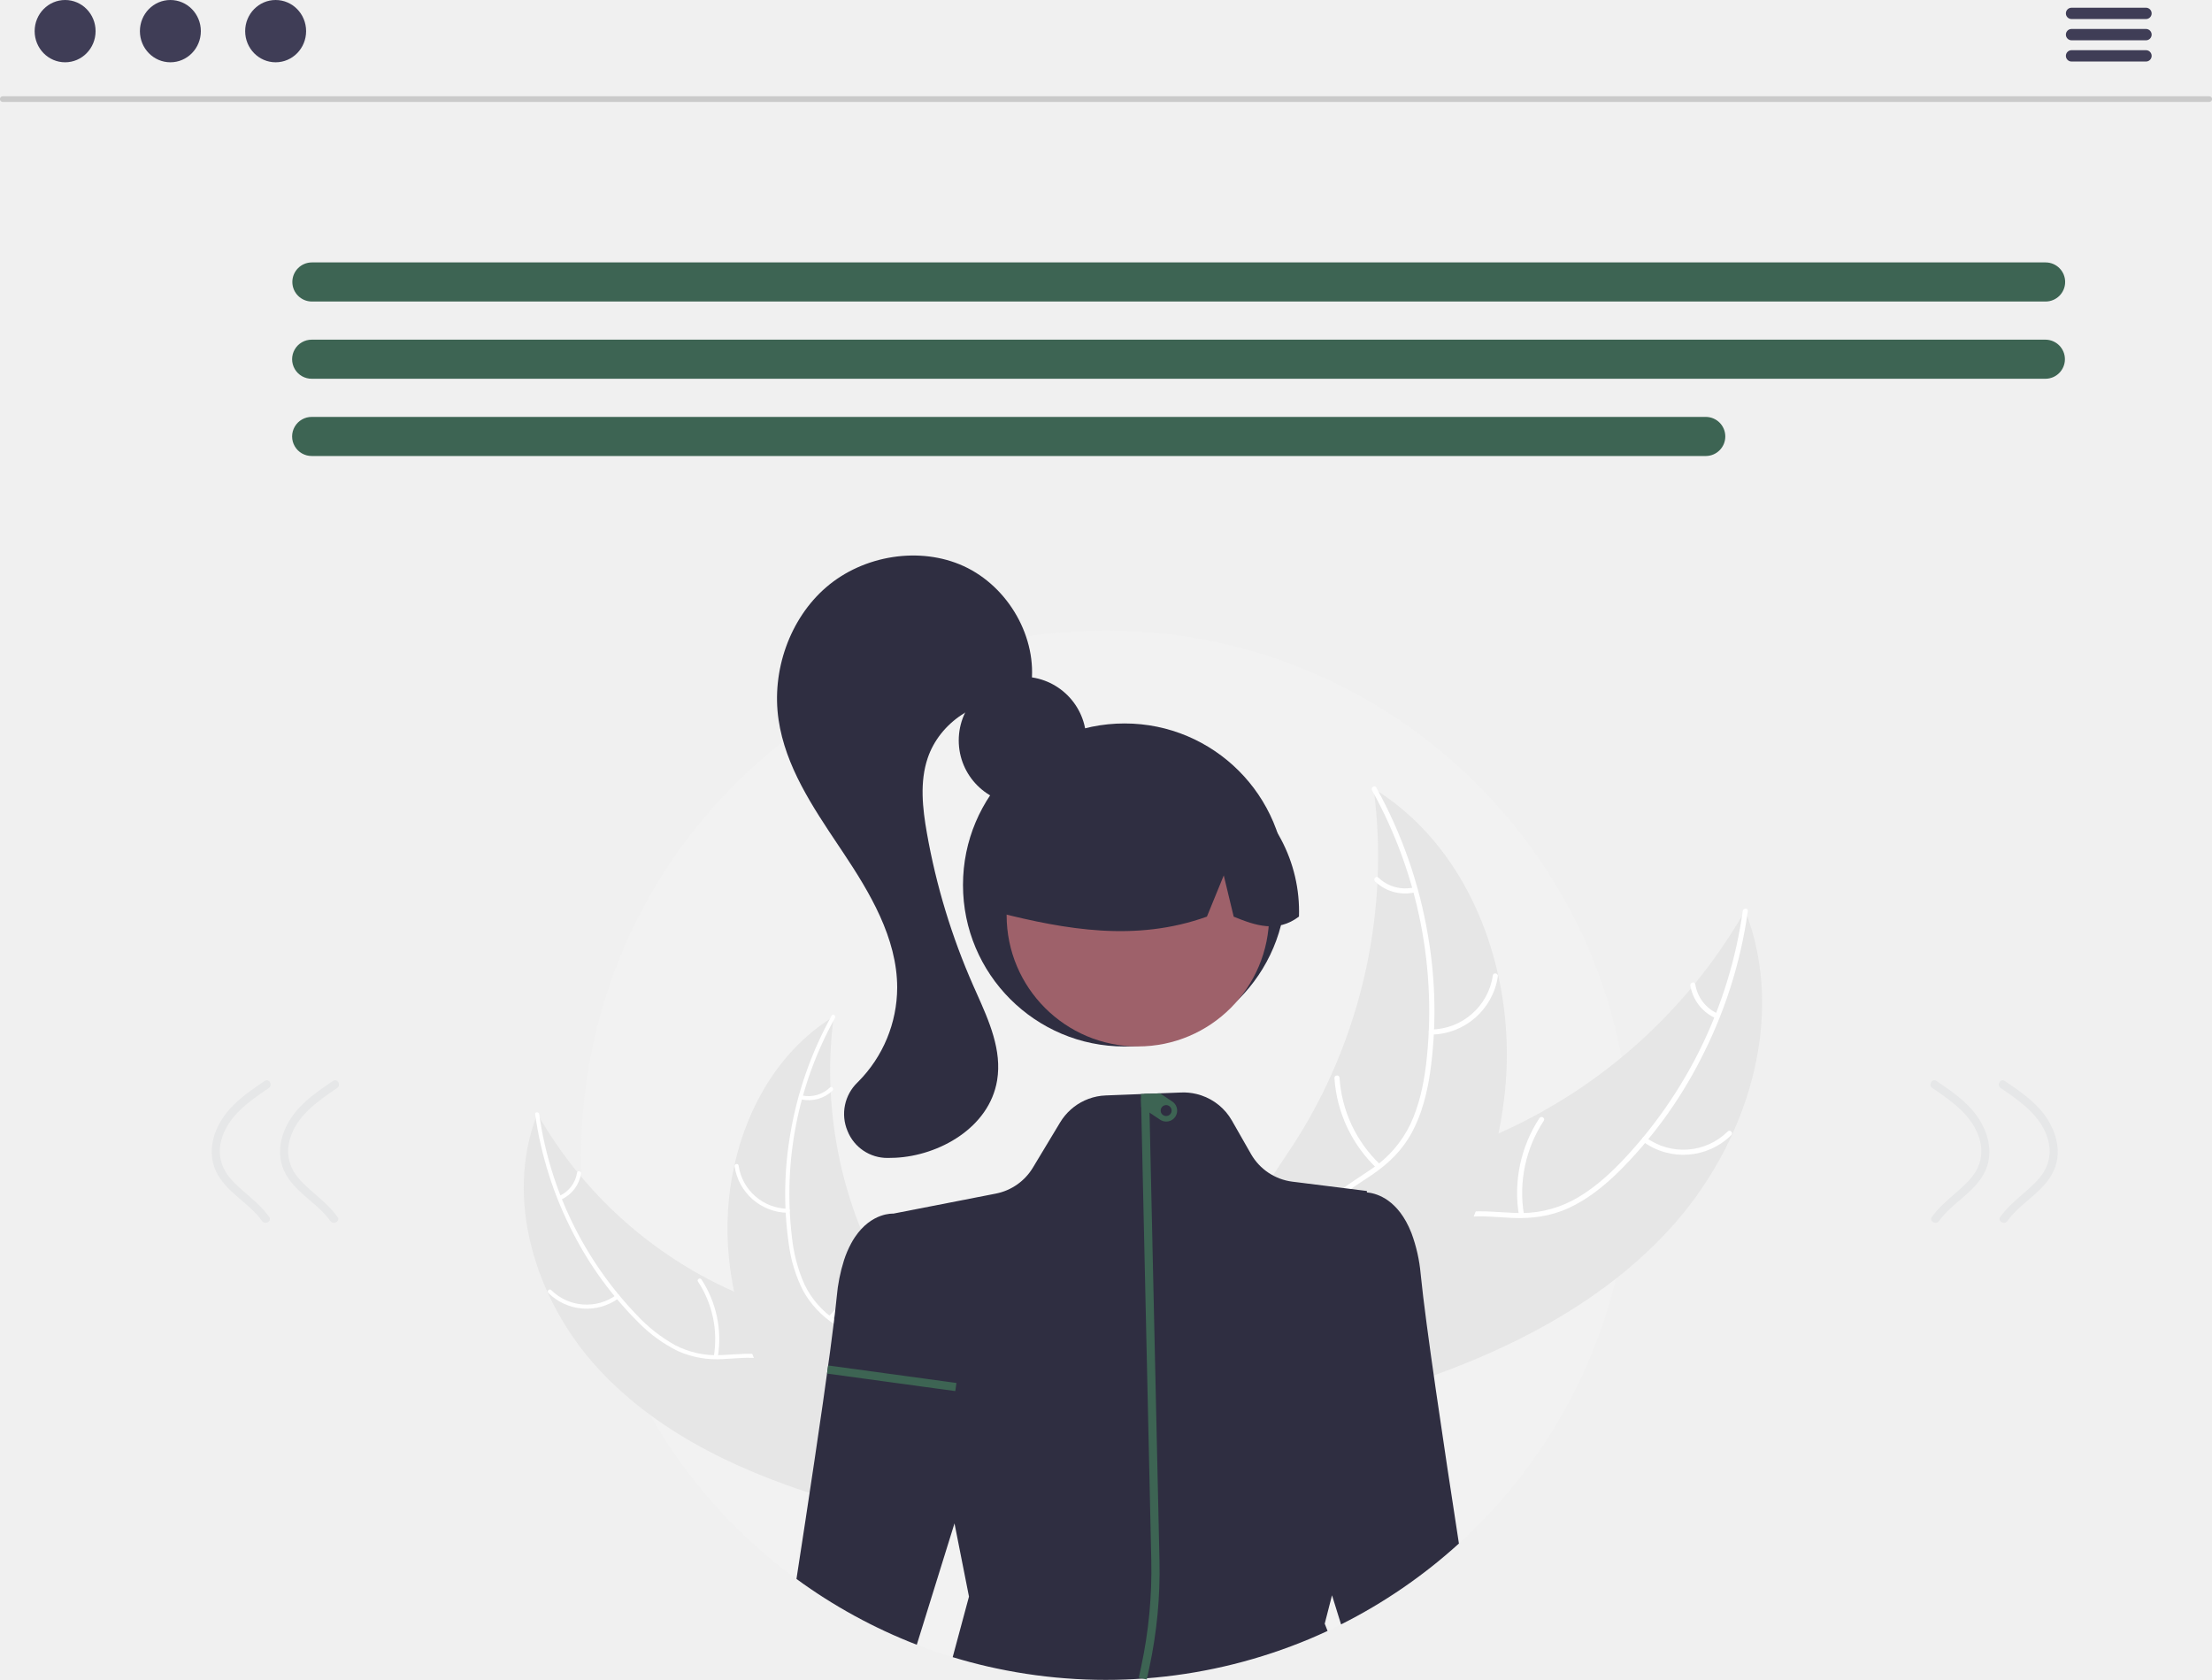
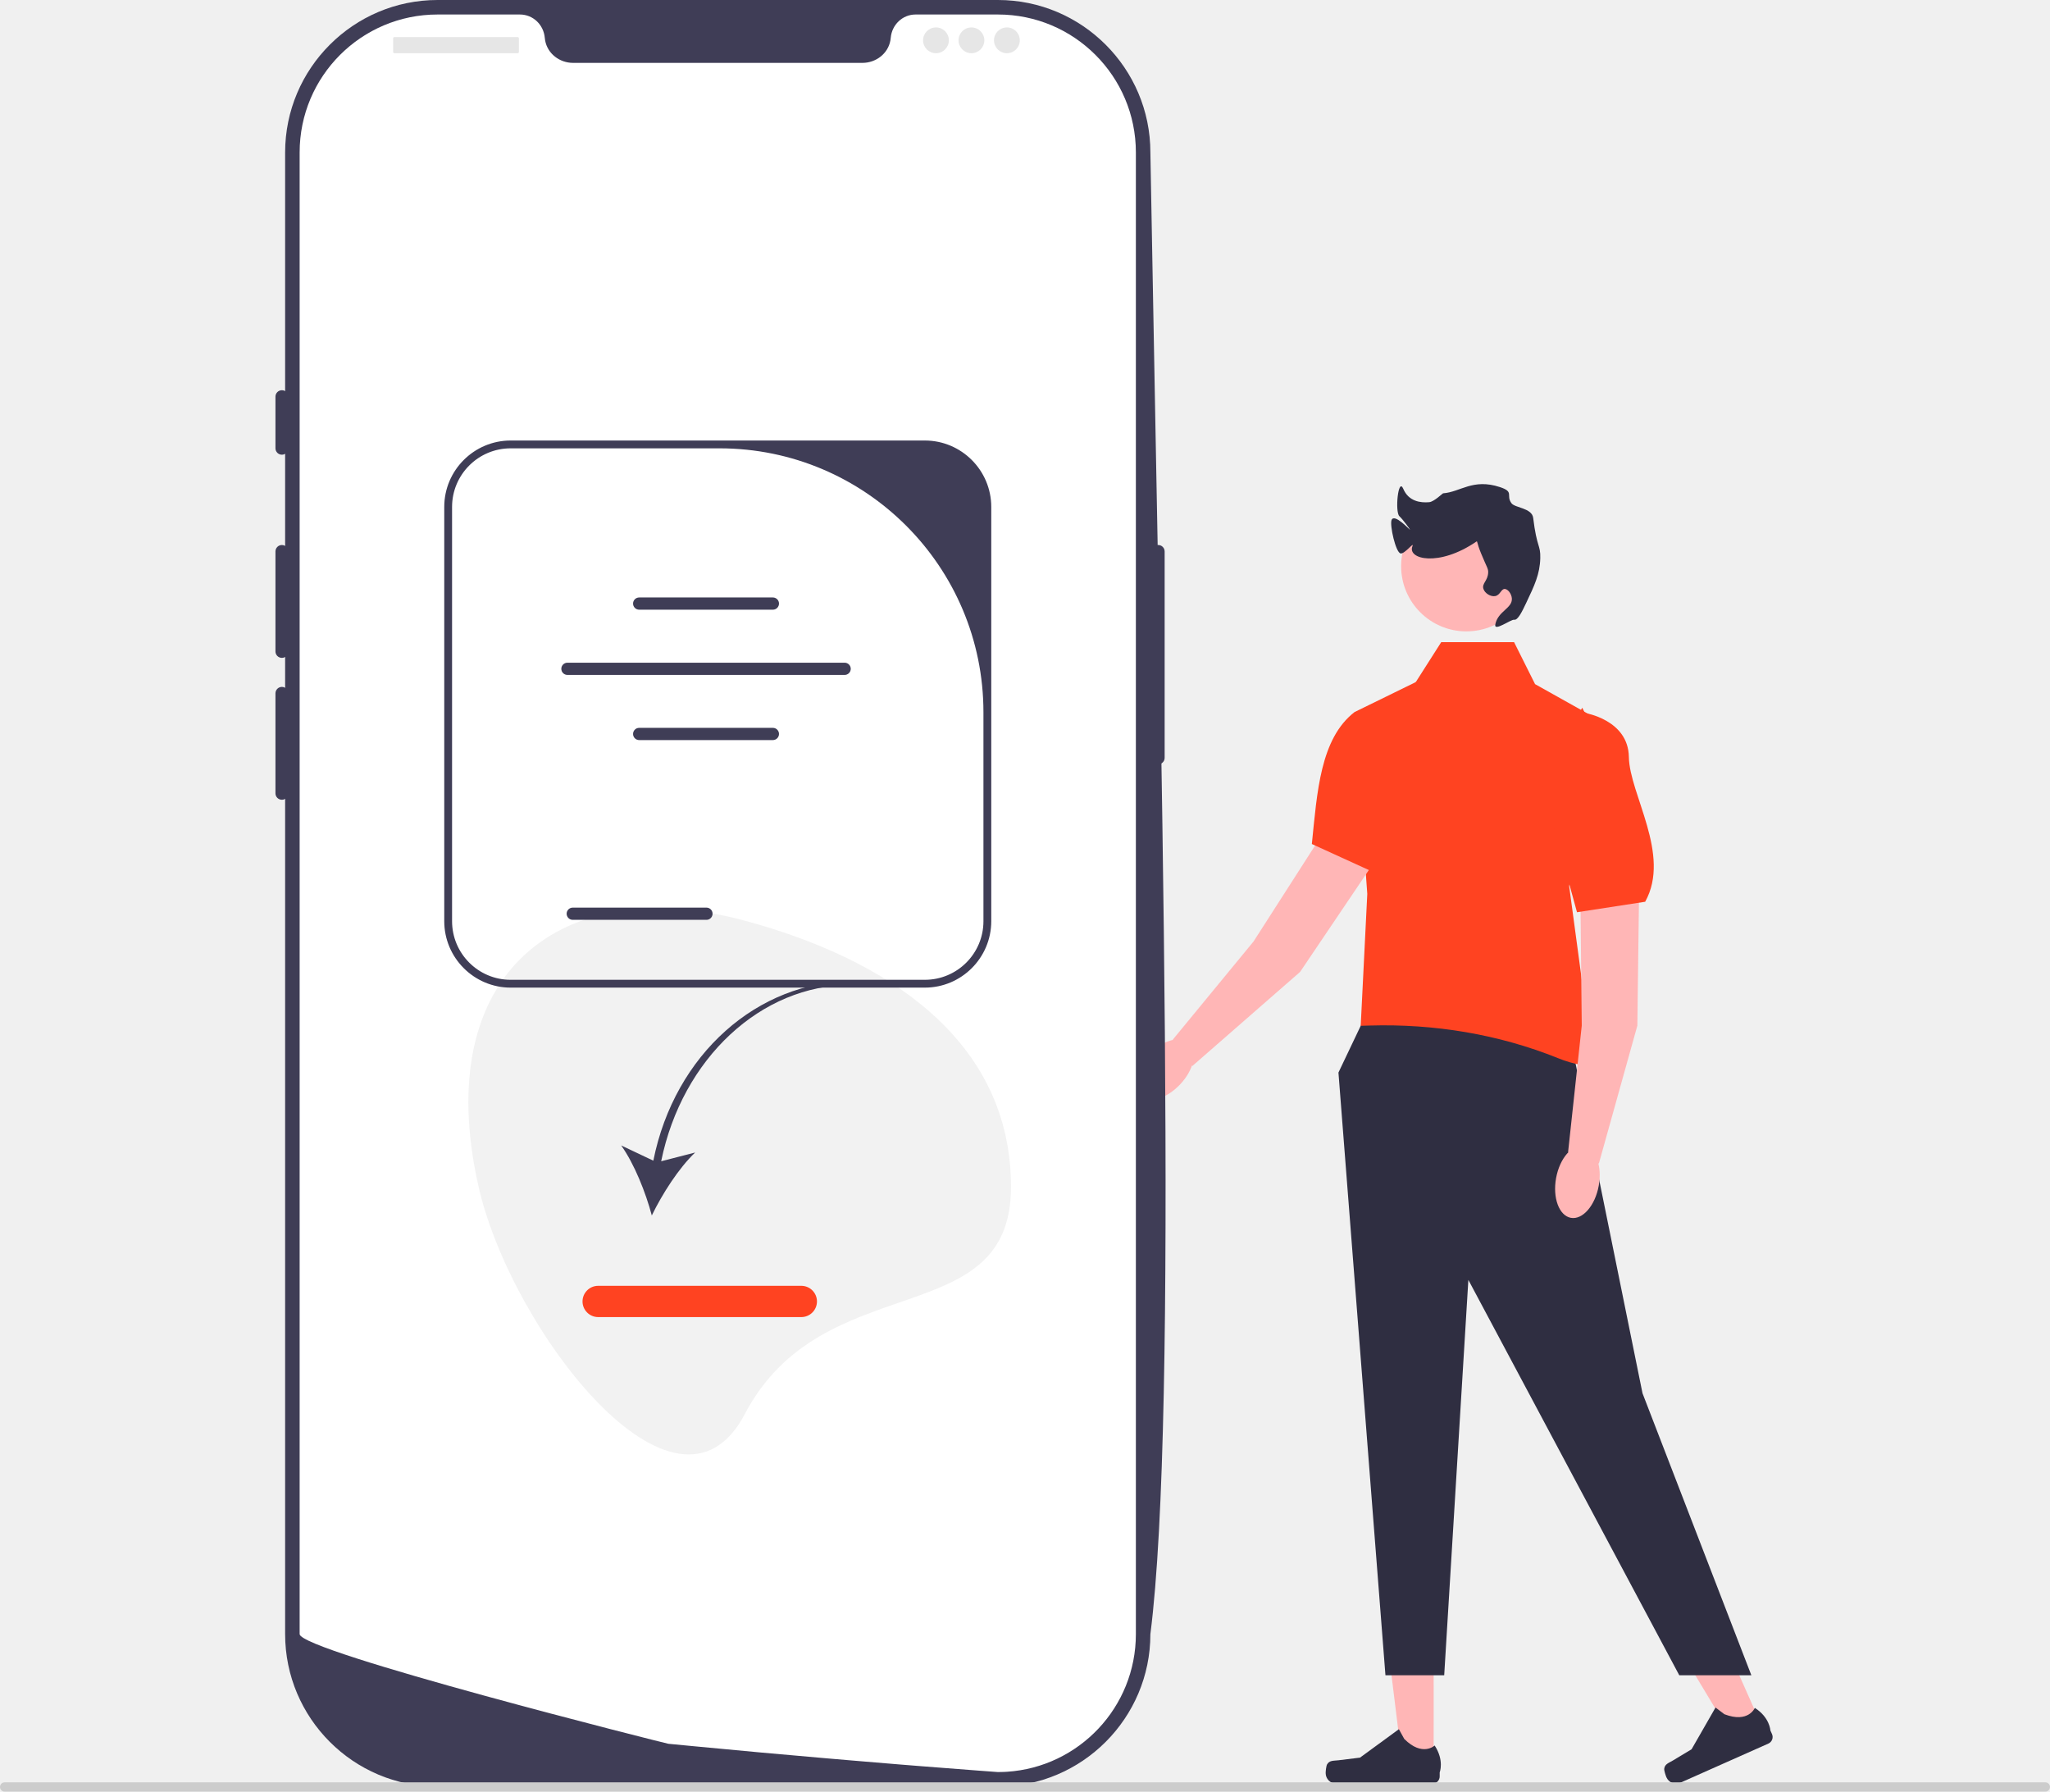
- <svg xmlns="http://www.w3.org/2000/svg" data-name="Layer 1" width="809.342" height="614.734" viewBox="0 0 809.342 614.734">
-   <path d="M791.997,565.367a192.184,192.184,0,0,1-105.99,171.7q-2.445,1.23-4.94,2.39a192.755,192.755,0,0,1-137.16,9.59q-6.675-2.04-13.14-4.54a192.057,192.057,0,0,1,39.53-368.86,193.87,193.87,0,0,1,29.7-2.28C706.037,373.367,791.997,459.327,791.997,565.367Z" transform="translate(-195.3291 -142.6328)" fill="#f2f2f2" />
-   <path d="M805.925,592.731c28.622-31.077,43.35-77.603,27.918-116.933A194.659,194.659,0,0,1,731.856,562.17c-16.653,6.053-35.805,11.052-44.851,26.288-5.629,9.48-6.028,21.347-3.477,32.072,2.551,10.726,7.791,20.59,12.98,30.318l.032,2.752C737.074,641.688,777.302,623.808,805.925,592.731Z" transform="translate(-195.3291 -142.6328)" fill="#e6e6e6" />
-   <path d="M832.981,476.008a166.381,166.381,0,0,1-44.719,92.083c-5.22,5.374-10.983,10.371-17.645,13.878a41.094,41.094,0,0,1-21.15,4.52c-6.84-.244-13.807-1.285-20.587.138-7.146,1.5-12.801,6.114-16.469,12.338-4.488,7.615-5.972,16.389-7.126,25.02-1.28,9.583-2.459,19.556-7.931,27.803-.663.999.926,1.97,1.588.972,9.521-14.349,6.313-32.672,12.731-48.143,2.995-7.219,8.183-13.579,15.947-15.766,6.789-1.912,13.975-.844,20.898-.537,7.269.322,14.189-.571,20.845-3.649,6.808-3.149,12.779-7.931,18.114-13.148a161.419,161.419,0,0,0,29.811-40.701A169.331,169.331,0,0,0,834.843,476.046c.166-1.184-1.697-1.214-1.862-.038Z" transform="translate(-195.3291 -142.6328)" fill="#fff" />
-   <path d="M796.537,560.426A24.962,24.962,0,0,0,828.771,558.024c.85-.844-.422-2.205-1.273-1.359a23.115,23.115,0,0,1-29.989,2.173c-.965-.71-1.931.882-.972,1.588Z" transform="translate(-195.3291 -142.6328)" fill="#fff" />
-   <path d="M752.918,587.07a48.113,48.113,0,0,1,7.258-34.304c.659-1.002-.93-1.972-1.588-.972a50.045,50.045,0,0,0-7.48,35.712c.2,1.184,2.009.741,1.81-.436Z" transform="translate(-195.3291 -142.6328)" fill="#fff" />
-   <path d="M823.758,513.516a14.13,14.13,0,0,1-8.136-10.657c-.185-1.186-1.994-.742-1.81.436a15.834,15.834,0,0,0,8.974,11.809.962.962,0,0,0,1.28-.308.936.936,0,0,0-.308-1.28Z" transform="translate(-195.3291 -142.6328)" fill="#fff" />
-   <path d="M697.926,431.197c.094.744.189,1.487.272,2.242a186.084,186.084,0,0,1,1.204,30.161c-.02.779-.052,1.568-.094,2.345A196.174,196.174,0,0,1,682.342,536.15a190.509,190.509,0,0,1-13.858,25.413c-7.261,11.196-16.024,22.758-19.072,35.329a32.682,32.682,0,0,0-.753,3.974l44.52,52.561c.161.069.311.148.472.217l1.682,2.18c.3-.399.603-.82.904-1.219.175-.231.34-.473.516-.704.114-.158.227-.316.338-.452.038-.052.076-.105.102-.147.112-.136.201-.274.3-.399q2.55-3.519,5.058-7.085c.012-.01.012-.01.014-.032,12.698-18.15,23.993-37.52,31.988-57.988.24-.616.493-1.241.713-1.881a181.789,181.789,0,0,0,8.346-28.468,160.71,160.71,0,0,0,2.424-16.079,133.641,133.641,0,0,0-2.5-41.71c-6.014-27.282-20.687-52.337-43.832-67.334C699.113,431.943,698.53,431.57,697.926,431.197Z" transform="translate(-195.3291 -142.6328)" fill="#e6e6e6" />
-   <path d="M697.359,431.881a166.381,166.381,0,0,1,19.735,100.447c-.933,7.434-2.525,14.894-5.733,21.705a41.094,41.094,0,0,1-14.166,16.343c-5.608,3.923-11.798,7.287-16.355,12.505-4.803,5.5-6.539,12.589-5.721,19.767,1.001,8.783,5.099,16.682,9.374,24.267,4.747,8.422,9.811,17.095,10.407,26.974.072,1.197,1.925,1.015,1.853-.18-1.037-17.189-14.631-29.887-18.82-46.104-1.955-7.567-1.641-15.769,3.241-22.189,4.269-5.614,10.65-9.088,16.363-13.011,5.998-4.119,10.985-8.999,14.446-15.464,3.54-6.613,5.428-14.027,6.547-21.404a161.419,161.419,0,0,0-.702-50.446,169.331,169.331,0,0,0-18.96-54.3c-.58-1.045-2.086.053-1.509,1.091Z" transform="translate(-195.3291 -142.6328)" fill="#fff" />
-   <path d="M719.085,521.225a24.962,24.962,0,0,0,24.291-21.325c.17-1.186-1.664-1.506-1.835-.319a23.115,23.115,0,0,1-22.637,19.79c-1.198.014-1.011,1.867.18,1.853Z" transform="translate(-195.3291 -142.6328)" fill="#fff" />
-   <path d="M700.3,568.76A48.113,48.113,0,0,1,685.441,537.001c-.076-1.197-1.93-1.015-1.853.18a50.045,50.045,0,0,0,15.529,33.017c.872.825,2.051-.618,1.183-1.438Z" transform="translate(-195.3291 -142.6328)" fill="#fff" />
-   <path d="M712.577,467.381a14.13,14.13,0,0,1-12.912-3.611c-.862-.835-2.039.608-1.183,1.438a15.834,15.834,0,0,0,14.276,4.026.962.962,0,0,0,.837-1.017.936.936,0,0,0-1.017-.837Z" transform="translate(-195.3291 -142.6328)" fill="#fff" />
-   <path d="M1003.657,179.933H196.343a1.036,1.036,0,0,1,0-2.072h807.315a1.036,1.036,0,0,1,0,2.072Z" transform="translate(-195.3291 -142.6328)" fill="#cacaca" />
-   <ellipse cx="23.826" cy="11.397" rx="11.149" ry="11.397" fill="#3f3d56" />
-   <ellipse cx="62.339" cy="11.397" rx="11.149" ry="11.397" fill="#3f3d56" />
-   <ellipse cx="100.853" cy="11.397" rx="11.149" ry="11.397" fill="#3f3d56" />
-   <path d="M980.582,149.604h-27.365a2.073,2.073,0,0,1,0-4.144h27.365a2.073,2.073,0,0,1,0,4.144Z" transform="translate(-195.3291 -142.6328)" fill="#3f3d56" />
-   <path d="M980.582,157.375h-27.365a2.073,2.073,0,0,1,0-4.144h27.365a2.073,2.073,0,0,1,0,4.144Z" transform="translate(-195.3291 -142.6328)" fill="#3f3d56" />
-   <path d="M980.582,165.146h-27.365a2.073,2.073,0,0,1,0-4.144h27.365a2.073,2.073,0,0,1,0,4.144Z" transform="translate(-195.3291 -142.6328)" fill="#3f3d56" />
-   <path d="M414.21,643.487c-22.836-24.794-34.586-61.915-22.274-93.293a155.305,155.305,0,0,0,81.368,68.91c13.286,4.83,28.567,8.818,35.784,20.974,4.491,7.564,4.809,17.031,2.774,25.588-2.035,8.558-6.216,16.427-10.356,24.189l-.026,2.196C469.141,682.546,437.046,668.281,414.21,643.487Z" transform="translate(-195.3291 -142.6328)" fill="#e6e6e6" />
-   <path d="M392.623,550.361a132.744,132.744,0,0,0,35.678,73.467,57.164,57.164,0,0,0,14.078,11.072,32.786,32.786,0,0,0,16.874,3.606c5.457-.195,11.016-1.026,16.425.11a20.075,20.075,0,0,1,13.139,9.844c3.581,6.076,4.765,13.076,5.685,19.961,1.022,7.645,1.962,15.602,6.328,22.183.529.797-.739,1.571-1.267.775-7.596-11.448-5.036-26.067-10.157-38.41-2.389-5.759-6.529-10.834-12.723-12.578-5.417-1.526-11.15-.674-16.673-.429a34.986,34.986,0,0,1-16.631-2.912,52.847,52.847,0,0,1-14.452-10.49,128.785,128.785,0,0,1-23.785-32.472,135.098,135.098,0,0,1-14.005-43.698c-.132-.944,1.354-.968,1.486-.03Z" transform="translate(-195.3291 -142.6328)" fill="#fff" />
-   <path d="M421.7,617.712a19.916,19.916,0,0,1-25.718-1.916c-.678-.674.337-1.759,1.016-1.085a18.442,18.442,0,0,0,23.926,1.734c.77-.567,1.541.704.775,1.267Z" transform="translate(-195.3291 -142.6328)" fill="#fff" />
-   <path d="M456.5,638.97a38.386,38.386,0,0,0-5.79-27.369c-.526-.799.742-1.574,1.267-.775a39.927,39.927,0,0,1,5.967,28.492c-.16.944-1.603.592-1.444-.348Z" transform="translate(-195.3291 -142.6328)" fill="#fff" />
-   <path d="M399.982,580.286a11.273,11.273,0,0,0,6.491-8.503c.148-.946,1.591-.592,1.444.348a12.633,12.633,0,0,1-7.16,9.422.768.768,0,0,1-1.021-.246.747.747,0,0,1,.246-1.021Z" transform="translate(-195.3291 -142.6328)" fill="#fff" />
-   <path d="M500.375,514.609c-.075.593-.151,1.187-.217,1.789a148.464,148.464,0,0,0-.96,24.064c.016.622.041,1.251.075,1.871a156.514,156.514,0,0,0,13.536,56.011,151.995,151.995,0,0,0,11.056,20.276c5.793,8.933,12.784,18.157,15.216,28.187a26.075,26.075,0,0,1,.601,3.171L504.162,691.912c-.129.055-.248.118-.377.173l-1.342,1.739c-.24-.318-.481-.654-.721-.972-.14-.184-.272-.378-.411-.562-.091-.126-.181-.252-.27-.36-.03-.042-.06-.084-.081-.118-.089-.108-.16-.218-.24-.318q-2.034-2.807-4.036-5.653c-.01-.008-.01-.008-.011-.026-10.131-14.481-19.142-29.935-25.521-46.265-.192-.491-.393-.99-.569-1.501a145.036,145.036,0,0,1-6.658-22.713,128.218,128.218,0,0,1-1.934-12.829,106.623,106.623,0,0,1,1.994-33.277c4.798-21.767,16.505-41.757,34.971-53.722C499.428,515.204,499.893,514.907,500.375,514.609Z" transform="translate(-195.3291 -142.6328)" fill="#e6e6e6" />
-   <path d="M500.827,515.154a132.744,132.744,0,0,0-15.745,80.14,57.164,57.164,0,0,0,4.574,17.317,32.786,32.786,0,0,0,11.302,13.039c4.474,3.13,9.413,5.814,13.048,9.977a20.075,20.075,0,0,1,4.564,15.771c-.799,7.007-4.068,13.309-7.479,19.361-3.787,6.719-7.828,13.639-8.303,21.521-.058.955-1.536.81-1.479-.144.828-13.714,11.673-23.845,15.015-36.783,1.56-6.037,1.31-12.581-2.586-17.703-3.406-4.479-8.497-7.251-13.055-10.381a34.985,34.985,0,0,1-11.526-12.338,52.847,52.847,0,0,1-5.223-17.077,128.785,128.785,0,0,1,.56-40.247,135.098,135.098,0,0,1,15.127-43.322c.463-.834,1.664.042,1.204.871Z" transform="translate(-195.3291 -142.6328)" fill="#fff" />
-   <path d="M483.493,586.437a19.916,19.916,0,0,1-19.38-17.014c-.136-.946,1.328-1.202,1.464-.254a18.442,18.442,0,0,0,18.06,15.79c.956.011.807,1.49-.144,1.479Z" transform="translate(-195.3291 -142.6328)" fill="#fff" />
-   <path d="M498.481,624.362a38.386,38.386,0,0,0,11.855-25.339c.061-.955,1.54-.81,1.479.144a39.927,39.927,0,0,1-12.39,26.342c-.696.658-1.636-.493-.944-1.147Z" transform="translate(-195.3291 -142.6328)" fill="#fff" />
-   <path d="M488.686,543.478a11.273,11.273,0,0,0,10.302-2.881c.687-.667,1.627.485.944,1.147a12.633,12.633,0,0,1-11.39,3.212.768.768,0,0,1-.667-.811.747.747,0,0,1,.811-.667Z" transform="translate(-195.3291 -142.6328)" fill="#fff" />
-   <path d="M943.786,252.97H309.448a7.153,7.153,0,1,1,0-14.307H943.786a7.153,7.153,0,1,1,0,14.307Z" transform="translate(-195.3291 -142.6328)" fill="#3d6453" />
-   <path d="M943.786,281.237H309.448a7.154,7.154,0,1,1,0-14.307H943.786a7.154,7.154,0,0,1,0,14.307Z" transform="translate(-195.3291 -142.6328)" fill="#3d6453" />
-   <path d="M819.526,309.503H309.448a7.154,7.154,0,1,1,0-14.307H819.526a7.154,7.154,0,0,1,0,14.307Z" transform="translate(-195.3291 -142.6328)" fill="#3d6453" />
-   <path d="M902.333,540.776c7.149,4.853,15.096,10.313,17.4,19.171a14.569,14.569,0,0,1-1.484,11.335c-1.835,3.058-4.568,5.461-7.234,7.776-3.167,2.751-6.36,5.454-8.817,8.888-1.125,1.573,1.475,3.072,2.59,1.514,4.556-6.367,12.127-9.974,16.137-16.806,4.742-8.081,1.577-17.664-4.299-24.206-3.667-4.082-8.266-7.2-12.778-10.263-1.602-1.087-3.104,1.511-1.514,2.59Z" transform="translate(-195.3291 -142.6328)" fill="#e6e7e8" />
-   <path d="M927.333,540.776c7.149,4.853,15.096,10.313,17.4,19.171a14.569,14.569,0,0,1-1.484,11.335c-1.835,3.058-4.568,5.461-7.234,7.776-3.167,2.751-6.36,5.454-8.817,8.888-1.125,1.573,1.475,3.072,2.59,1.514,4.556-6.367,12.127-9.974,16.136-16.806,4.742-8.081,1.578-17.664-4.299-24.206-3.667-4.082-8.266-7.2-12.778-10.263-1.602-1.087-3.104,1.511-1.514,2.59Z" transform="translate(-195.3291 -142.6328)" fill="#e6e7e8" />
-   <path d="M318.681,540.776c-7.149,4.853-15.096,10.313-17.4,19.171a14.569,14.569,0,0,0,1.484,11.335c1.835,3.058,4.568,5.461,7.234,7.776,3.167,2.751,6.36,5.454,8.817,8.888,1.125,1.573-1.475,3.072-2.59,1.514-4.556-6.367-12.127-9.974-16.137-16.806-4.742-8.081-1.577-17.664,4.299-24.206,3.667-4.082,8.266-7.2,12.778-10.263,1.602-1.087,3.104,1.511,1.514,2.59Z" transform="translate(-195.3291 -142.6328)" fill="#e6e7e8" />
-   <path d="M293.681,540.776c-7.149,4.853-15.096,10.313-17.4,19.171a14.569,14.569,0,0,0,1.484,11.335c1.835,3.058,4.568,5.461,7.234,7.776,3.167,2.751,6.36,5.454,8.817,8.888,1.125,1.573-1.475,3.072-2.59,1.514-4.556-6.367-12.127-9.974-16.136-16.806-4.742-8.081-1.578-17.664,4.299-24.206,3.667-4.082,8.266-7.2,12.778-10.263,1.602-1.087,3.104,1.511,1.514,2.59Z" transform="translate(-195.3291 -142.6328)" fill="#e6e7e8" />
-   <circle cx="374.121" cy="270.959" r="23.33" fill="#2f2e41" />
-   <circle cx="411.449" cy="323.842" r="59.104" fill="#2f2e41" />
-   <circle cx="416.34" cy="334.902" r="48.028" fill="#9e616a" />
-   <path d="M644.285,428.577a55.015,55.015,0,0,0-83.642,48.014c24.473,6.144,50.183,10.847,76.282,1.47l6.163-15.084,3.634,15.096c7.948,3.249,15.916,5.997,23.885-.031A56.173,56.173,0,0,0,644.285,428.577Z" transform="translate(-195.3291 -142.6328)" fill="#2f2e41" />
-   <path d="M520.191,566.367h-.063a15.66,15.66,0,0,1-14.709-9.889,15.998,15.998,0,0,1,3.652-17.733l.27-.268a49.096,49.096,0,0,0,14.257-34.421c.011-18.219-10.188-35.057-19.748-49.409l-1.762-2.64c-9.528-14.253-19.38-28.991-21.888-45.969-2.663-18.031,4.165-37.062,17.394-48.486,13.731-11.856,34.433-15.043,50.343-7.749,16.49,7.561,27.098,26.397,24.674,43.813l-.025.181-5.795,5.213-.213-.016c-13.722-1.058-27.39,7.983-31.806,21.011-2.974,8.77-1.904,18.379-.307,27.457a242.684,242.684,0,0,0,16.962,55.836q.6,1.361,1.215,2.732c4.593,10.284,9.342,20.918,7.523,31.933-2.875,17.407-21.351,27.594-37.276,28.34Q521.537,566.368,520.191,566.367Z" transform="translate(-195.3291 -142.6328)" fill="#2f2e41" />
-   <path d="M729.127,707.467a192.587,192.587,0,0,1-43.12,29.6l-3.31-10.66-2.67,10.39,1.04,2.66c-1.15.54-2.31,1.06-3.47,1.57q-1.485.66-2.97,1.29a192.837,192.837,0,0,1-114.76,10.84c-1.01-.21-2.01-.43-3.01-.66-4.37-1-8.69-2.16-12.95-3.45l5.96-22.16-5.3-26.79-13.8,44.41a191.752,191.752,0,0,1-44.02-24.08c4.24-27.41,9.21-60.31,12.28-83.08,1.11-8.32,1.97-15.28,2.45-20.14a61.936,61.936,0,0,1,2.66-13.41,36.556,36.556,0,0,1,2.59-6.1c.22-.43.46-.84.7-1.24.23-.39.47-.76.72-1.12,6.14-9.15,14.02-8.59,14.02-8.59l23.52-4.59,7.35-1.44,2.99-.58,3.66-.72a20.377,20.377,0,0,0,13.55-9.48l9.99-16.59a20.452,20.452,0,0,1,8.96-8.01c.45-.2.91-.39,1.37-.57a20.202,20.202,0,0,1,6.34-1.27l14.14-.55,5.72-.23,7.81-.3a20.014,20.014,0,0,1,5.48.54h.01c.63.15,1.23.32,1.84.53a20.354,20.354,0,0,1,11.17,9.2l6.98,12.24a20.387,20.387,0,0,0,15.19,10.13l2.68.33,3.01.38,7.61.95,13.9,1.74.03.53c2.66.21,10.24,1.77,15.32,12.6.34.71.66,1.47.97,2.26a57.827,57.827,0,0,1,3.37,14.92c.03.22.05.44.07.66C716.897,626.757,723.487,670.947,729.127,707.467Z" transform="translate(-195.3291 -142.6328)" fill="#2f2e41" />
-   <path d="M615.876,752.787l-.949,4.43-2.93-.63.871-4.063a168.288,168.288,0,0,0,3.7-39.028l-3.682-165.739-.07-2.98-.04-1.81,1.52-.03,1.48-.03.15,6.88,3.642,164.007A168.289,168.289,0,0,1,615.876,752.787Z" transform="translate(-195.3291 -142.6328)" fill="#3d6453" />
-   <polygon points="303.018 499.674 345.198 505.434 348.148 505.834 349.948 506.084 349.738 507.584 349.528 509.054 342.708 508.124 302.608 502.644 303.018 499.674" fill="#3d6453" />
-   <path d="M624.227,545.707l-4.47-2.99-5.46.22-.26.01-1.22,1.83.07,2.98,3.04,2.03,3.85,2.57a4.001,4.001,0,1,0,4.45-6.65Zm-.56,4.44a2.001,2.001,0,1,1-.55-2.78A2.009,2.009,0,0,1,623.667,550.147Z" transform="translate(-195.3291 -142.6328)" fill="#3d6453" />
+ <svg xmlns="http://www.w3.org/2000/svg" width="524.67" height="458.466" viewBox="0 0 524.67 458.466">
+   <g>
+     <g>
+       <polygon points="366.925 451.647 358.968 451.646 355.183 420.955 366.927 420.955 366.925 451.647" fill="#ffb6b6" />
+       <path d="M339.664,451.466h0c-.248,.417-.378,1.764-.378,2.249h0c0,1.491,1.209,2.701,2.701,2.701h24.641c1.017,0,1.842-.825,1.842-1.842v-1.026s1.219-3.083-1.291-6.884c0,0-3.119,2.976-7.78-1.685l-1.374-2.49-9.949,7.276-5.515,.679c-1.206,.148-2.276-.023-2.897,1.022h-0Z" fill="#2f2e41" />
+     </g>
+     <g>
+       <polygon points="450.921 441.693 443.65 444.925 427.723 418.418 438.454 413.648 450.921 441.693" fill="#ffb6b6" />
+       <path d="M425.937,452.603h0c-.057,.482,.371,1.766,.568,2.209h0c.606,1.363,2.202,1.977,3.565,1.371l22.516-10.01c.93-.413,1.348-1.502,.935-2.432l-.417-.937s-.139-3.313-3.976-5.766c0,0-1.641,3.986-7.794,1.621l-2.267-1.717-6.135,10.691-4.763,2.861c-1.042,.626-2.089,.904-2.232,2.111l-0,0Z" fill="#2f2e41" />
+     </g>
+     <polygon points="349.632 259.606 342.558 274.462 354.585 428.684 369.625 428.684 375.808 327.52 429.785 428.684 448.234 428.684 420.377 356.525 401.276 262.435 349.632 259.606" fill="#2f2e41" />
+     <path d="M387.512,164.331h-18.654l-6.842,10.735-15.432,7.38,3.355,46.295-1.683,33.755,2.306-.067c16.463-.48,32.919,2.197,48.197,8.349,3.92,1.578,8.028,2.459,11.566,1.574,0,0-1.342-5.368-2.684-6.709s-2.013-2.451-1.342-3.239,2.013-1.458,.671-2.8-1.342-3.032-1.342-3.032l-4.026-29.844,8.051-42.27-16.774-9.393-5.368-10.735Z" fill="#ff4321" />
+     <polygon points="419.567 222.858 419.059 262.452 409.207 297.747 401.332 294.81 404.829 262.458 404.369 218.678 419.567 222.858" fill="#ffb6b6" />
+     <ellipse cx="403.717" cy="302.445" rx="9.341" ry="5.546" transform="translate(33.84638 645.456) rotate(-79.68097)" fill="#ffb6b6" />
+     <path d="M405.627,182.446s11.116,1.722,11.261,11.261,10.88,24.97,4.171,37.047l-17.445,2.684-9.393-34.218,10.735-18.116" fill="#ff4321" />
+     <polygon points="354.891 215.886 332.74 248.707 305.136 272.807 300.164 266.03 320.84 240.903 344.48 204.05 354.891 215.886" fill="#ffb6b6" />
+     <ellipse cx="297.968" cy="273.722" rx="9.341" ry="5.546" transform="translate(-105.7381 300.7412) rotate(-46.40043)" fill="#ffb6b6" />
+     <path d="M365.413,174.452s8.347,7.539,3.235,15.593-4.606,26.846-16.842,33.26l-16.056-7.329c1.353-13.231,2.142-26.95,10.924-33.761l18.915-9.254" fill="#ff4321" />
+     <g>
+       <circle cx="375.29" cy="144.874" r="16.692" fill="#ffb6b6" />
+       <path d="M387.549,158.589c.919,.157,1.999-2.072,3.03-4.242,2.159-4.544,3.532-7.432,3.636-11.515,.089-3.48-.878-2.566-1.818-10.303-.31-2.552-4.669-2.547-5.557-3.758-1.499-2.047,.801-2.891-2.928-4.12-6.984-2.303-10.142,1.275-14.578,1.583-.112,.008-2.311,2.158-3.539,2.269-2.152,.195-5.255-.14-6.647-3.418-1.301-3.065-2.163,5.892-1,7,.987,.941,2.69,3.303,2.734,3.475,.049,.194-4.05-4.346-4.734-2.475-.492,1.347,1.058,8.275,2.31,8.535,1.047,.218,3.608-3.234,3.03-1.818-1.34,3.283,6.717,5.377,16.363-1.212,.342-.234,.019,.139,1.212,3.03,1.505,3.646,1.844,3.844,1.818,4.848-.057,2.174-1.689,2.814-1.212,4.242,.386,1.157,1.897,2.052,3.03,1.818,1.279-.264,1.498-1.846,2.424-1.818,.793,.024,1.734,1.219,1.818,2.424,.177,2.54-3.583,3.238-4.242,6.666-.372,1.935,4.003-1.356,4.848-1.212Z" fill="#2f2e41" />
+     </g>
+   </g>
+   <g>
+     <path d="M255.412,457.176H111.987c-21.512,0-39.013-17.501-39.013-39.014V39.013C72.974,17.501,90.475,0,111.987,0H255.412c21.512,0,39.013,17.501,39.013,39.013,2.67,152.255,7.223,322.756,0,379.149,0,21.512-17.501,39.014-39.013,39.014Z" fill="#3f3d56" />
+     <path d="M296.425,139.464c-.91,0-1.65,.74-1.65,1.65v52.815c0,.91,.74,1.65,1.65,1.65s1.65-.74,1.65-1.65v-52.815c0-.91-.74-1.65-1.65-1.65Z" fill="#3f3d56" />
+     <path d="M290.712,39.014V418.156c0,18.724-14.573,34.041-33.001,35.229h-.008c-.272,.017-.545,.033-.825,.041-.487,.025-.974,.033-1.469,.033,0,0-1.816-.132-5.133-.38-3.35-.248-8.227-.619-14.309-1.106-1.824-.14-3.747-.297-5.777-.462-4.044-.33-8.483-.693-13.245-1.106-1.898-.157-3.862-.33-5.867-.503-10.249-.883-21.728-1.915-33.834-3.086-2.047-.19-4.11-.388-6.189-.594-.545-.058-94.366-23.643-94.366-28.066V39.014c0-19.5,15.803-35.303,35.303-35.303h21.076c3.367,0,6.074,2.624,6.363,5.983,.025,.223,.05,.446,.091,.668,.611,3.375,3.705,5.727,7.138,5.727h74.082c3.433,0,6.528-2.352,7.138-5.727,.041-.223,.066-.446,.091-.668,.289-3.359,2.996-5.983,6.362-5.983h21.076c19.5,0,35.303,15.803,35.303,35.303Z" fill="#fff" />
+     <path d="M72.149,99.853c-.91,0-1.65,.74-1.65,1.65v13.204c0,.91,.74,1.65,1.65,1.65s1.65-.74,1.65-1.65v-13.204c0-.91-.74-1.65-1.65-1.65Z" fill="#3f3d56" />
+     <path d="M72.149,139.464c-.91,0-1.65,.74-1.65,1.65v25.582c0,.91,.74,1.65,1.65,1.65s1.65-.74,1.65-1.65v-25.582c0-.91-.74-1.65-1.65-1.65Z" fill="#3f3d56" />
+     <path d="M72.149,175.773c-.91,0-1.65,.74-1.65,1.65v25.582c0,.91,.74,1.65,1.65,1.65s1.65-.74,1.65-1.65v-25.582c0-.91-.74-1.65-1.65-1.65Z" fill="#3f3d56" />
+     <rect x="100.619" y="9.49" width="32.184" height="4.126" rx=".31" ry=".31" fill="#e6e6e6" />
+     <circle cx="239.548" cy="10.315" r="3.301" fill="#e6e6e6" />
+     <circle cx="248.625" cy="10.315" r="3.301" fill="#e6e6e6" />
+     <circle cx="257.703" cy="10.315" r="3.301" fill="#e6e6e6" />
+   </g>
+   <path d="M258.752,303.725c0-37.625-31.801-58.323-68.127-68.127-46.573-12.569-80.682,12.865-68.127,68.127,8.336,36.69,50.648,91.446,68.127,58.127,20-38.127,68.127-20.501,68.127-58.127Z" fill="#f2f2f2" />
+   <path d="M0,457.276c0,.66,.53,1.19,1.19,1.19H523.48c.66,0,1.19-.53,1.19-1.19,0-.66-.53-1.19-1.19-1.19H1.19c-.66,0-1.19,.53-1.19,1.19Z" fill="#ccc" />
+   <g>
+     <path d="M167.211,297.009l-8.23-3.899c3.376,4.711,6.284,12.068,7.841,17.922,2.637-5.453,6.887-12.126,11.094-16.112l-8.698,2.238c5.36-26.268,25.519-45.126,48.604-45.126l.327-.949c-24.113,0-45.466,18.596-50.938,45.925Z" fill="#3f3d56" />
+     <path d="M205.09,337.033h-52c-2.206,0-4-1.794-4-4s1.794-4,4-4h52c2.206,0,4,1.794,4,4s-1.794,4-4,4Z" fill="#ff4321" />
+   </g>
+   <g>
+     <path d="M253.7,129.725v106c0,9.374-7.626,17-17,17h-106c-9.374,0-17-7.626-17-17v-106c0-9.374,7.626-17,17-17h106c9.374,0,17,7.626,17,17Zm-17,121c8.284,0,15-6.716,15-15v-53.441c0-37.312-30.247-67.559-67.559-67.559h-53.441c-8.284,0-15,6.716-15,15v106c0,8.284,6.716,15,15,15h106Z" fill="#3f3d56" />
+     <g>
+       <path d="M197.81,156.017h-34.221c-.863,0-1.565-.702-1.565-1.565s.702-1.564,1.565-1.564h34.221c.863,0,1.564,.702,1.564,1.564s-.702,1.565-1.564,1.565Z" fill="#3f3d56" />
+       <path d="M197.81,189.381h-34.221c-.863,0-1.565-.702-1.565-1.565s.702-1.564,1.565-1.564h34.221c.863,0,1.564,.702,1.564,1.564s-.702,1.565-1.564,1.565Z" fill="#3f3d56" />
+       <path d="M180.81,235.381h-34.221c-.863,0-1.565-.702-1.565-1.565s.702-1.564,1.565-1.564h34.221c.863,0,1.564,.702,1.564,1.564s-.702,1.565-1.564,1.565Z" fill="#3f3d56" />
+       <path d="M216.174,172.71h-70.947c-.863,0-1.565-.702-1.565-1.565s.702-1.564,1.565-1.564h70.947c.863,0,1.564,.702,1.564,1.564,0,.863-.702,1.565-1.564,1.565Z" fill="#3f3d56" />
+     </g>
+   </g>
</svg>
